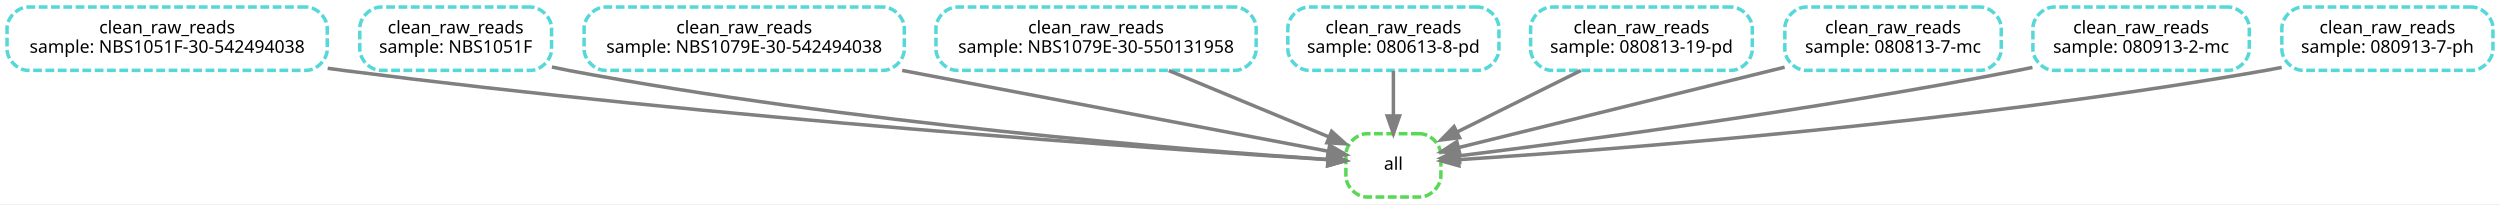
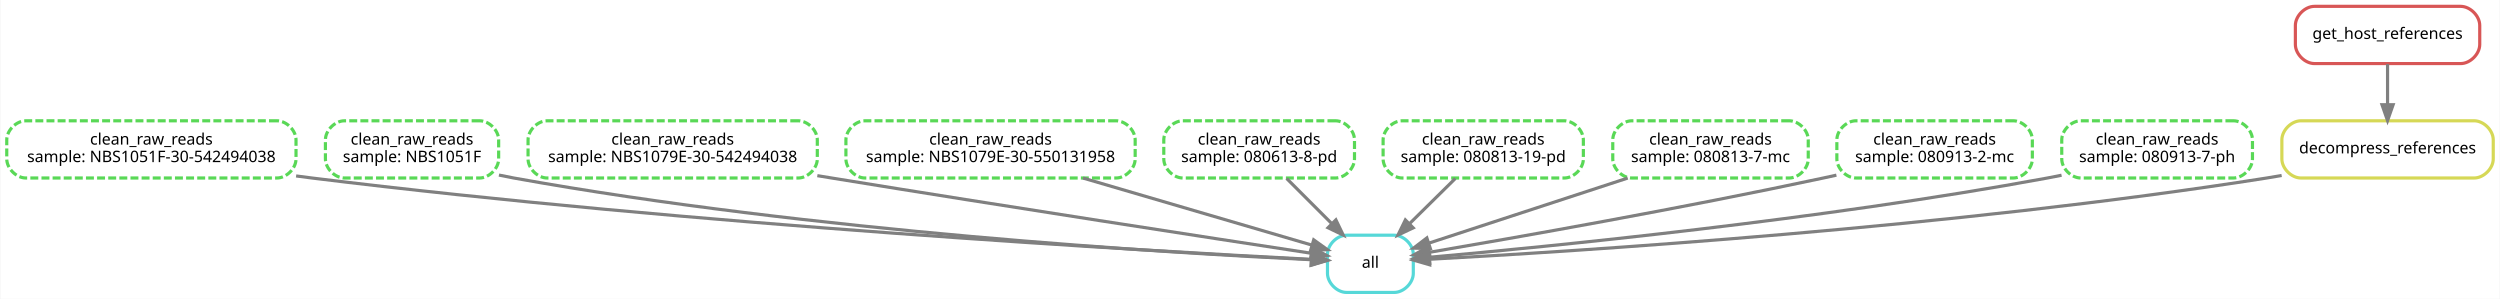
- <svg xmlns="http://www.w3.org/2000/svg" width="1421pt" height="116pt" viewBox="0.00 0.00 1421.00 116.00">
-   <g id="graph0" class="graph" transform="scale(1 1) rotate(0) translate(4 112)">
-     <polygon fill="white" stroke="none" points="-4,4 -4,-112 1417,-112 1417,4 -4,4" />
+ <svg xmlns="http://www.w3.org/2000/svg" width="1573pt" height="188pt" viewBox="0.00 0.00 1572.50 188.00">
+   <g id="graph0" class="graph" transform="scale(1 1) rotate(0) translate(4 184)">
+     <polygon fill="white" stroke="none" points="-4,4 -4,-184 1568.5,-184 1568.5,4 -4,4" />
    <g id="node1" class="node">
-       <path fill="none" stroke="#59d856" stroke-width="2" stroke-dasharray="5,2" d="M803,-36C803,-36 773,-36 773,-36 767,-36 761,-30 761,-24 761,-24 761,-12 761,-12 761,-6 767,0 773,0 773,0 803,0 803,0 809,0 815,-6 815,-12 815,-12 815,-24 815,-24 815,-30 809,-36 803,-36" />
-       <text text-anchor="middle" x="788" y="-15.5" font-family="sans" font-size="10.00">all</text>
+       <path fill="none" stroke="#56d8d8" stroke-width="2" d="M873,-36C873,-36 843,-36 843,-36 837,-36 831,-30 831,-24 831,-24 831,-12 831,-12 831,-6 837,0 843,0 843,0 873,0 873,0 879,0 885,-6 885,-12 885,-12 885,-24 885,-24 885,-30 879,-36 873,-36" />
+       <text text-anchor="middle" x="858" y="-15.5" font-family="sans" font-size="10.00">all</text>
    </g>
    <g id="node2" class="node">
-       <path fill="none" stroke="#56d8d8" stroke-width="2" stroke-dasharray="5,2" d="M170,-108C170,-108 12,-108 12,-108 6,-108 0,-102 0,-96 0,-96 0,-84 0,-84 0,-78 6,-72 12,-72 12,-72 170,-72 170,-72 176,-72 182,-78 182,-84 182,-84 182,-96 182,-96 182,-102 176,-108 170,-108" />
+       <path fill="none" stroke="#59d856" stroke-width="2" stroke-dasharray="5,2" d="M170,-108C170,-108 12,-108 12,-108 6,-108 0,-102 0,-96 0,-96 0,-84 0,-84 0,-78 6,-72 12,-72 12,-72 170,-72 170,-72 176,-72 182,-78 182,-84 182,-84 182,-96 182,-96 182,-102 176,-108 170,-108" />
      <text text-anchor="middle" x="91" y="-93" font-family="sans" font-size="10.00">clean_raw_reads</text>
      <text text-anchor="middle" x="91" y="-82" font-family="sans" font-size="10.00">sample: NBS1051F-30-542494038</text>
    </g>
    <g id="edge1" class="edge">
-       <path fill="none" stroke="grey" stroke-width="2" d="M182.24,-73.18C185.19,-72.77 188.12,-72.37 191,-72 401.91,-44.76 656.56,-27.23 750.69,-21.27" />
-       <polygon fill="grey" stroke="grey" stroke-width="2" points="751.08,-24.76 760.84,-20.64 750.64,-17.77 751.08,-24.76" />
+       <path fill="none" stroke="grey" stroke-width="2" d="M182.06,-73.3C185.42,-72.84 188.74,-72.4 192,-72 430.76,-42.46 719.81,-26 820.93,-20.81" />
+       <polygon fill="grey" stroke="grey" stroke-width="2" points="821.14,-24.31 830.95,-20.3 820.79,-17.31 821.14,-24.31" />
    </g>
    <g id="node3" class="node">
-       <path fill="none" stroke="#56d8d8" stroke-width="2" stroke-dasharray="5,2" d="M297.5,-108C297.5,-108 212.5,-108 212.5,-108 206.5,-108 200.5,-102 200.5,-96 200.5,-96 200.5,-84 200.5,-84 200.5,-78 206.5,-72 212.5,-72 212.5,-72 297.5,-72 297.5,-72 303.5,-72 309.5,-78 309.5,-84 309.5,-84 309.5,-96 309.5,-96 309.5,-102 303.5,-108 297.5,-108" />
+       <path fill="none" stroke="#59d856" stroke-width="2" stroke-dasharray="5,2" d="M297.5,-108C297.5,-108 212.5,-108 212.5,-108 206.5,-108 200.5,-102 200.5,-96 200.5,-96 200.5,-84 200.5,-84 200.5,-78 206.5,-72 212.5,-72 212.5,-72 297.5,-72 297.5,-72 303.5,-72 309.5,-78 309.5,-84 309.5,-84 309.5,-96 309.5,-96 309.5,-102 303.5,-108 297.5,-108" />
      <text text-anchor="middle" x="255" y="-93" font-family="sans" font-size="10.00">clean_raw_reads</text>
      <text text-anchor="middle" x="255" y="-82" font-family="sans" font-size="10.00">sample: NBS1051F</text>
    </g>
    <g id="edge2" class="edge">
-       <path fill="none" stroke="grey" stroke-width="2" d="M309.69,-73.91C312.83,-73.22 315.95,-72.57 319,-72 478.14,-42.04 671.08,-26.75 750.79,-21.34" />
-       <polygon fill="grey" stroke="grey" stroke-width="2" points="751.08,-24.83 760.83,-20.67 750.62,-17.84 751.08,-24.83" />
+       <path fill="none" stroke="grey" stroke-width="2" d="M309.68,-73.85C312.82,-73.18 315.95,-72.55 319,-72 505.72,-38.25 732.99,-24.78 820.85,-20.58" />
+       <polygon fill="grey" stroke="grey" stroke-width="2" points="821.04,-24.08 830.87,-20.12 820.71,-17.09 821.04,-24.08" />
    </g>
    <g id="node4" class="node">
-       <path fill="none" stroke="#56d8d8" stroke-width="2" stroke-dasharray="5,2" d="M498,-108C498,-108 340,-108 340,-108 334,-108 328,-102 328,-96 328,-96 328,-84 328,-84 328,-78 334,-72 340,-72 340,-72 498,-72 498,-72 504,-72 510,-78 510,-84 510,-84 510,-96 510,-96 510,-102 504,-108 498,-108" />
+       <path fill="none" stroke="#59d856" stroke-width="2" stroke-dasharray="5,2" d="M498,-108C498,-108 340,-108 340,-108 334,-108 328,-102 328,-96 328,-96 328,-84 328,-84 328,-78 334,-72 340,-72 340,-72 498,-72 498,-72 504,-72 510,-78 510,-84 510,-84 510,-96 510,-96 510,-102 504,-108 498,-108" />
      <text text-anchor="middle" x="419" y="-93" font-family="sans" font-size="10.00">clean_raw_reads</text>
      <text text-anchor="middle" x="419" y="-82" font-family="sans" font-size="10.00">sample: NBS1079E-30-542494038</text>
    </g>
    <g id="edge3" class="edge">
-       <path fill="none" stroke="grey" stroke-width="2" d="M508.8,-71.97C586.52,-57.22 695,-36.64 751.11,-26" />
-       <polygon fill="grey" stroke="grey" stroke-width="2" points="751.79,-29.43 760.96,-24.13 750.49,-22.55 751.79,-29.43" />
+       <path fill="none" stroke="grey" stroke-width="2" d="M510.01,-73.48C513.04,-72.98 516.05,-72.48 519,-72 628.49,-54.14 758.07,-34.22 820.58,-24.68" />
+       <polygon fill="grey" stroke="grey" stroke-width="2" points="821.38,-28.1 830.74,-23.14 820.32,-21.18 821.38,-28.1" />
    </g>
    <g id="node5" class="node">
-       <path fill="none" stroke="#56d8d8" stroke-width="2" stroke-dasharray="5,2" d="M698,-108C698,-108 540,-108 540,-108 534,-108 528,-102 528,-96 528,-96 528,-84 528,-84 528,-78 534,-72 540,-72 540,-72 698,-72 698,-72 704,-72 710,-78 710,-84 710,-84 710,-96 710,-96 710,-102 704,-108 698,-108" />
+       <path fill="none" stroke="#59d856" stroke-width="2" stroke-dasharray="5,2" d="M698,-108C698,-108 540,-108 540,-108 534,-108 528,-102 528,-96 528,-96 528,-84 528,-84 528,-78 534,-72 540,-72 540,-72 698,-72 698,-72 704,-72 710,-78 710,-84 710,-84 710,-96 710,-96 710,-102 704,-108 698,-108" />
      <text text-anchor="middle" x="619" y="-93" font-family="sans" font-size="10.00">clean_raw_reads</text>
      <text text-anchor="middle" x="619" y="-82" font-family="sans" font-size="10.00">sample: NBS1079E-30-550131958</text>
    </g>
    <g id="edge4" class="edge">
-       <path fill="none" stroke="grey" stroke-width="2" d="M660.34,-71.88C688.19,-60.34 724.59,-45.26 751.39,-34.16" />
-       <polygon fill="grey" stroke="grey" stroke-width="2" points="752.9,-37.33 760.8,-30.27 750.22,-30.86 752.9,-37.33" />
+       <path fill="none" stroke="grey" stroke-width="2" d="M677.16,-71.97C722.06,-58.81 782.81,-41.02 821.21,-29.78" />
+       <polygon fill="grey" stroke="grey" stroke-width="2" points="822.33,-33.1 830.94,-26.93 820.36,-26.38 822.33,-33.1" />
    </g>
    <g id="node6" class="node">
-       <path fill="none" stroke="#56d8d8" stroke-width="2" stroke-dasharray="5,2" d="M836,-108C836,-108 740,-108 740,-108 734,-108 728,-102 728,-96 728,-96 728,-84 728,-84 728,-78 734,-72 740,-72 740,-72 836,-72 836,-72 842,-72 848,-78 848,-84 848,-84 848,-96 848,-96 848,-102 842,-108 836,-108" />
+       <path fill="none" stroke="#59d856" stroke-width="2" stroke-dasharray="5,2" d="M836,-108C836,-108 740,-108 740,-108 734,-108 728,-102 728,-96 728,-96 728,-84 728,-84 728,-78 734,-72 740,-72 740,-72 836,-72 836,-72 842,-72 848,-78 848,-84 848,-84 848,-96 848,-96 848,-102 842,-108 836,-108" />
      <text text-anchor="middle" x="788" y="-93" font-family="sans" font-size="10.00">clean_raw_reads</text>
      <text text-anchor="middle" x="788" y="-82" font-family="sans" font-size="10.00">sample: 080613-8-pd</text>
    </g>
    <g id="edge5" class="edge">
-       <path fill="none" stroke="grey" stroke-width="2" d="M788,-71.7C788,-63.98 788,-54.71 788,-46.11" />
-       <polygon fill="grey" stroke="grey" stroke-width="2" points="791.5,-46.1 788,-36.1 784.5,-46.1 791.5,-46.1" />
+       <path fill="none" stroke="grey" stroke-width="2" d="M805.3,-71.7C813.86,-63.14 824.34,-52.66 833.7,-43.3" />
+       <polygon fill="grey" stroke="grey" stroke-width="2" points="836.3,-45.65 840.9,-36.1 831.35,-40.7 836.3,-45.65" />
    </g>
    <g id="node7" class="node">
-       <path fill="none" stroke="#56d8d8" stroke-width="2" stroke-dasharray="5,2" d="M980,-108C980,-108 878,-108 878,-108 872,-108 866,-102 866,-96 866,-96 866,-84 866,-84 866,-78 872,-72 878,-72 878,-72 980,-72 980,-72 986,-72 992,-78 992,-84 992,-84 992,-96 992,-96 992,-102 986,-108 980,-108" />
+       <path fill="none" stroke="#59d856" stroke-width="2" stroke-dasharray="5,2" d="M980,-108C980,-108 878,-108 878,-108 872,-108 866,-102 866,-96 866,-96 866,-84 866,-84 866,-78 872,-72 878,-72 878,-72 980,-72 980,-72 986,-72 992,-78 992,-84 992,-84 992,-96 992,-96 992,-102 986,-108 980,-108" />
      <text text-anchor="middle" x="929" y="-93" font-family="sans" font-size="10.00">clean_raw_reads</text>
      <text text-anchor="middle" x="929" y="-82" font-family="sans" font-size="10.00">sample: 080813-19-pd</text>
    </g>
    <g id="edge6" class="edge">
-       <path fill="none" stroke="grey" stroke-width="2" d="M894.51,-71.88C873.2,-61.3 845.9,-47.74 824.27,-37.01" />
-       <polygon fill="grey" stroke="grey" stroke-width="2" points="825.59,-33.76 815.08,-32.44 822.48,-40.03 825.59,-33.76" />
+       <path fill="none" stroke="grey" stroke-width="2" d="M911.45,-71.7C902.77,-63.14 892.14,-52.66 882.65,-43.3" />
+       <polygon fill="grey" stroke="grey" stroke-width="2" points="884.93,-40.63 875.35,-36.1 880.01,-45.62 884.93,-40.63" />
    </g>
    <g id="node8" class="node">
-       <path fill="none" stroke="#56d8d8" stroke-width="2" stroke-dasharray="5,2" d="M1121.5,-108C1121.5,-108 1022.5,-108 1022.5,-108 1016.5,-108 1010.5,-102 1010.5,-96 1010.5,-96 1010.5,-84 1010.5,-84 1010.5,-78 1016.5,-72 1022.5,-72 1022.5,-72 1121.5,-72 1121.5,-72 1127.5,-72 1133.5,-78 1133.5,-84 1133.5,-84 1133.5,-96 1133.5,-96 1133.5,-102 1127.5,-108 1121.5,-108" />
+       <path fill="none" stroke="#59d856" stroke-width="2" stroke-dasharray="5,2" d="M1121.5,-108C1121.5,-108 1022.5,-108 1022.5,-108 1016.5,-108 1010.5,-102 1010.5,-96 1010.5,-96 1010.5,-84 1010.5,-84 1010.5,-78 1016.5,-72 1022.5,-72 1022.5,-72 1121.5,-72 1121.5,-72 1127.5,-72 1133.5,-78 1133.5,-84 1133.5,-84 1133.5,-96 1133.5,-96 1133.5,-102 1127.5,-108 1121.5,-108" />
      <text text-anchor="middle" x="1072" y="-93" font-family="sans" font-size="10.00">clean_raw_reads</text>
      <text text-anchor="middle" x="1072" y="-82" font-family="sans" font-size="10.00">sample: 080813-7-mc</text>
    </g>
    <g id="edge7" class="edge">
-       <path fill="none" stroke="grey" stroke-width="2" d="M1010.38,-73.81C953.84,-59.88 871.95,-39.69 824.94,-28.1" />
-       <polygon fill="grey" stroke="grey" stroke-width="2" points="825.72,-24.69 815.17,-25.7 824.05,-31.49 825.72,-24.69" />
+       <path fill="none" stroke="grey" stroke-width="2" d="M1019.92,-71.97C981.19,-59.29 929.28,-42.31 894.79,-31.03" />
+       <polygon fill="grey" stroke="grey" stroke-width="2" points="895.71,-27.65 885.11,-27.87 893.53,-34.3 895.71,-27.65" />
    </g>
    <g id="node9" class="node">
-       <path fill="none" stroke="#56d8d8" stroke-width="2" stroke-dasharray="5,2" d="M1262.5,-108C1262.5,-108 1163.5,-108 1163.5,-108 1157.5,-108 1151.5,-102 1151.5,-96 1151.5,-96 1151.5,-84 1151.5,-84 1151.5,-78 1157.5,-72 1163.5,-72 1163.5,-72 1262.5,-72 1262.5,-72 1268.5,-72 1274.5,-78 1274.5,-84 1274.5,-84 1274.5,-96 1274.5,-96 1274.5,-102 1268.5,-108 1262.5,-108" />
+       <path fill="none" stroke="#59d856" stroke-width="2" stroke-dasharray="5,2" d="M1262.5,-108C1262.5,-108 1163.5,-108 1163.5,-108 1157.5,-108 1151.5,-102 1151.5,-96 1151.5,-96 1151.5,-84 1151.5,-84 1151.5,-78 1157.5,-72 1163.5,-72 1163.5,-72 1262.5,-72 1262.5,-72 1268.5,-72 1274.5,-78 1274.5,-84 1274.5,-84 1274.5,-96 1274.5,-96 1274.5,-102 1268.5,-108 1262.5,-108" />
      <text text-anchor="middle" x="1213" y="-93" font-family="sans" font-size="10.00">clean_raw_reads</text>
      <text text-anchor="middle" x="1213" y="-82" font-family="sans" font-size="10.00">sample: 080913-2-mc</text>
    </g>
    <g id="edge8" class="edge">
-       <path fill="none" stroke="grey" stroke-width="2" d="M1151.23,-73.68C1148.45,-73.09 1145.7,-72.53 1143,-72 1028.01,-49.5 890.42,-31.46 825.47,-23.47" />
-       <polygon fill="grey" stroke="grey" stroke-width="2" points="825.66,-19.96 815.31,-22.23 824.81,-26.91 825.66,-19.96" />
+       <path fill="none" stroke="grey" stroke-width="2" d="M1151.21,-73.8C1148.44,-73.18 1145.69,-72.58 1143,-72 1054.47,-53.03 949.62,-34.55 895.11,-25.24" />
+       <polygon fill="grey" stroke="grey" stroke-width="2" points="895.66,-21.78 885.21,-23.55 894.48,-28.68 895.66,-21.78" />
    </g>
    <g id="node10" class="node">
-       <path fill="none" stroke="#56d8d8" stroke-width="2" stroke-dasharray="5,2" d="M1401,-108C1401,-108 1305,-108 1305,-108 1299,-108 1293,-102 1293,-96 1293,-96 1293,-84 1293,-84 1293,-78 1299,-72 1305,-72 1305,-72 1401,-72 1401,-72 1407,-72 1413,-78 1413,-84 1413,-84 1413,-96 1413,-96 1413,-102 1407,-108 1401,-108" />
+       <path fill="none" stroke="#59d856" stroke-width="2" stroke-dasharray="5,2" d="M1401,-108C1401,-108 1305,-108 1305,-108 1299,-108 1293,-102 1293,-96 1293,-96 1293,-84 1293,-84 1293,-78 1299,-72 1305,-72 1305,-72 1401,-72 1401,-72 1407,-72 1413,-78 1413,-84 1413,-84 1413,-96 1413,-96 1413,-102 1407,-108 1401,-108" />
      <text text-anchor="middle" x="1353" y="-93" font-family="sans" font-size="10.00">clean_raw_reads</text>
      <text text-anchor="middle" x="1353" y="-82" font-family="sans" font-size="10.00">sample: 080913-7-ph</text>
    </g>
    <g id="edge9" class="edge">
-       <path fill="none" stroke="grey" stroke-width="2" d="M1292.89,-73.68C1289.89,-73.08 1286.92,-72.51 1284,-72 1114.04,-42.12 908.15,-26.65 825.24,-21.25" />
-       <polygon fill="grey" stroke="grey" stroke-width="2" points="825.27,-17.75 815.06,-20.6 824.82,-24.73 825.27,-17.75" />
+       <path fill="none" stroke="grey" stroke-width="2" d="M1292.88,-73.75C1289.88,-73.12 1286.91,-72.54 1284,-72 1141.5,-45.68 969.72,-28.76 895.34,-22.15" />
+       <polygon fill="grey" stroke="grey" stroke-width="2" points="895.35,-18.64 885.08,-21.25 894.74,-25.61 895.35,-18.64" />
+     </g>
+     <g id="node11" class="node">
+       <path fill="none" stroke="#d6d856" stroke-width="2" d="M1552.5,-108C1552.5,-108 1443.5,-108 1443.5,-108 1437.5,-108 1431.5,-102 1431.5,-96 1431.5,-96 1431.5,-84 1431.5,-84 1431.5,-78 1437.5,-72 1443.5,-72 1443.5,-72 1552.5,-72 1552.5,-72 1558.5,-72 1564.5,-78 1564.5,-84 1564.5,-84 1564.5,-96 1564.5,-96 1564.5,-102 1558.5,-108 1552.5,-108" />
+       <text text-anchor="middle" x="1498" y="-87.5" font-family="sans" font-size="10.00">decompress_references</text>
+     </g>
+     <g id="edge10" class="edge">
+       <path fill="none" stroke="grey" stroke-width="2" d="M1431.36,-73.59C1428.2,-73.02 1425.07,-72.49 1422,-72 1224.84,-40.81 985.79,-25.76 895.2,-20.87" />
+       <polygon fill="grey" stroke="grey" stroke-width="2" points="895.33,-17.37 885.15,-20.33 894.95,-24.36 895.33,-17.37" />
+     </g>
+     <g id="node12" class="node">
+       <path fill="none" stroke="#d85656" stroke-width="2" d="M1544,-180C1544,-180 1452,-180 1452,-180 1446,-180 1440,-174 1440,-168 1440,-168 1440,-156 1440,-156 1440,-150 1446,-144 1452,-144 1452,-144 1544,-144 1544,-144 1550,-144 1556,-150 1556,-156 1556,-156 1556,-168 1556,-168 1556,-174 1550,-180 1544,-180" />
+       <text text-anchor="middle" x="1498" y="-159.5" font-family="sans" font-size="10.00">get_host_references</text>
+     </g>
+     <g id="edge11" class="edge">
+       <path fill="none" stroke="grey" stroke-width="2" d="M1498,-143.7C1498,-135.98 1498,-126.71 1498,-118.11" />
+       <polygon fill="grey" stroke="grey" stroke-width="2" points="1501.5,-118.1 1498,-108.1 1494.5,-118.1 1501.5,-118.1" />
    </g>
  </g>
</svg>
